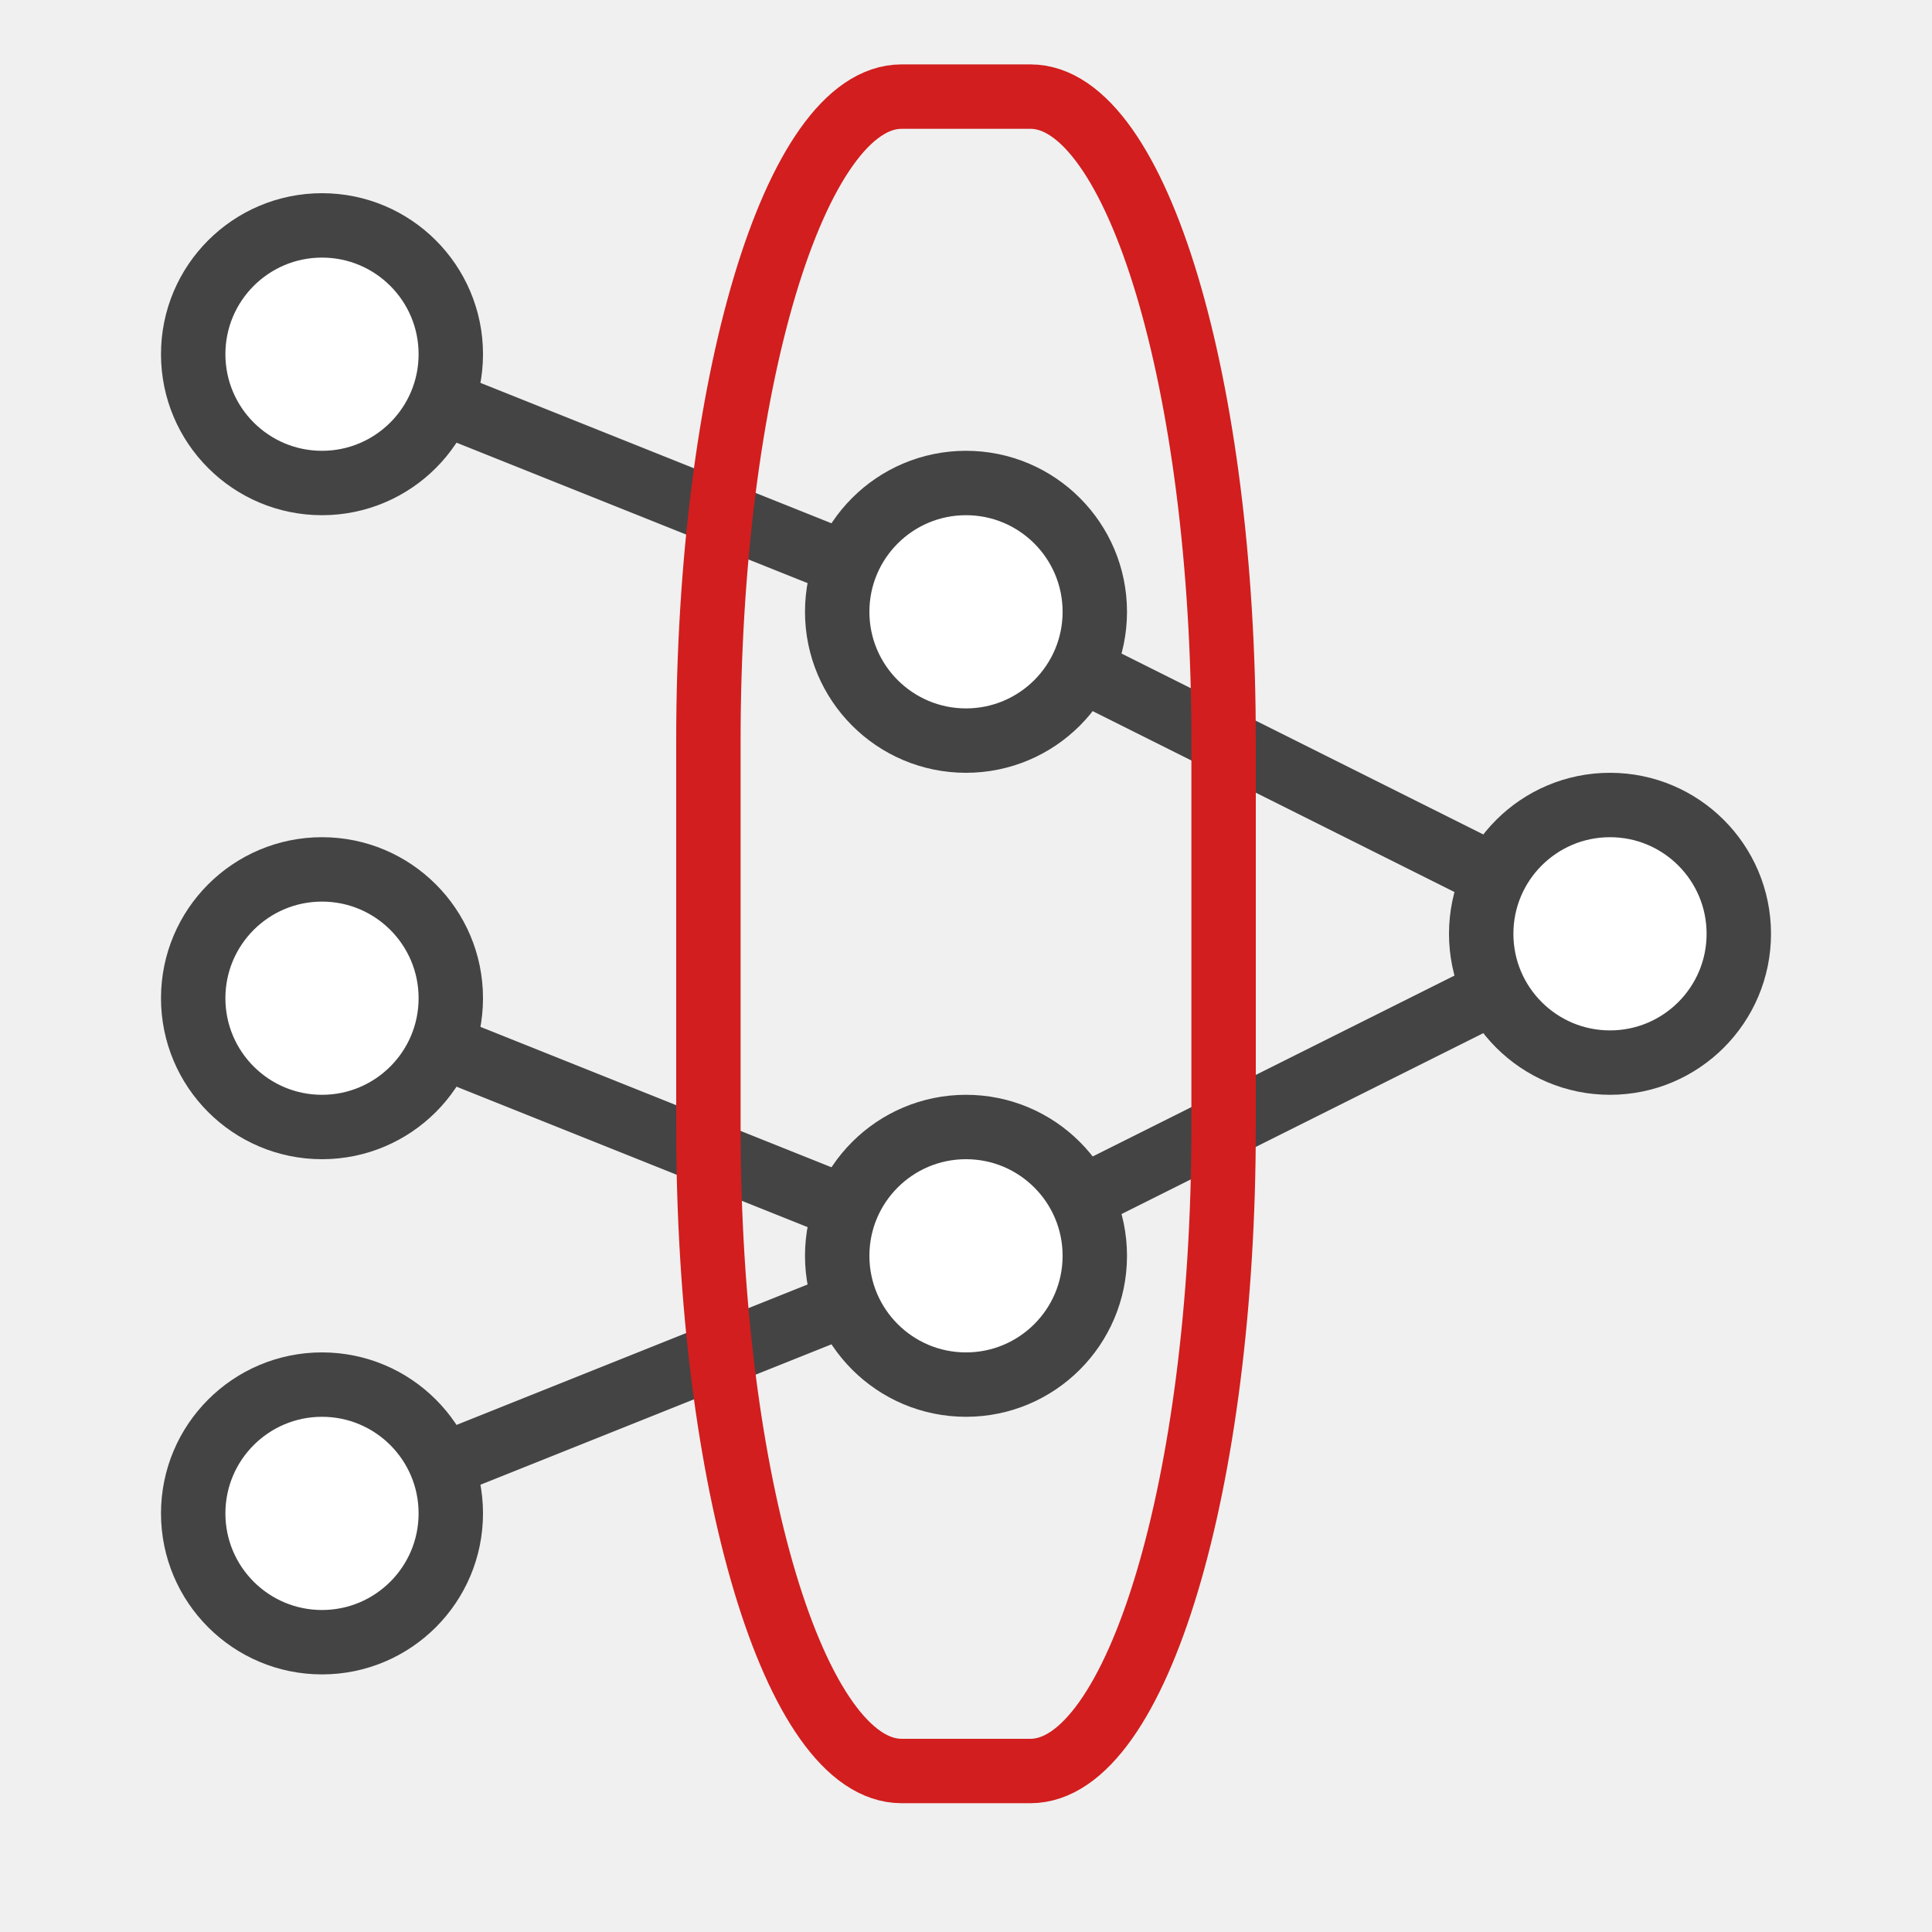
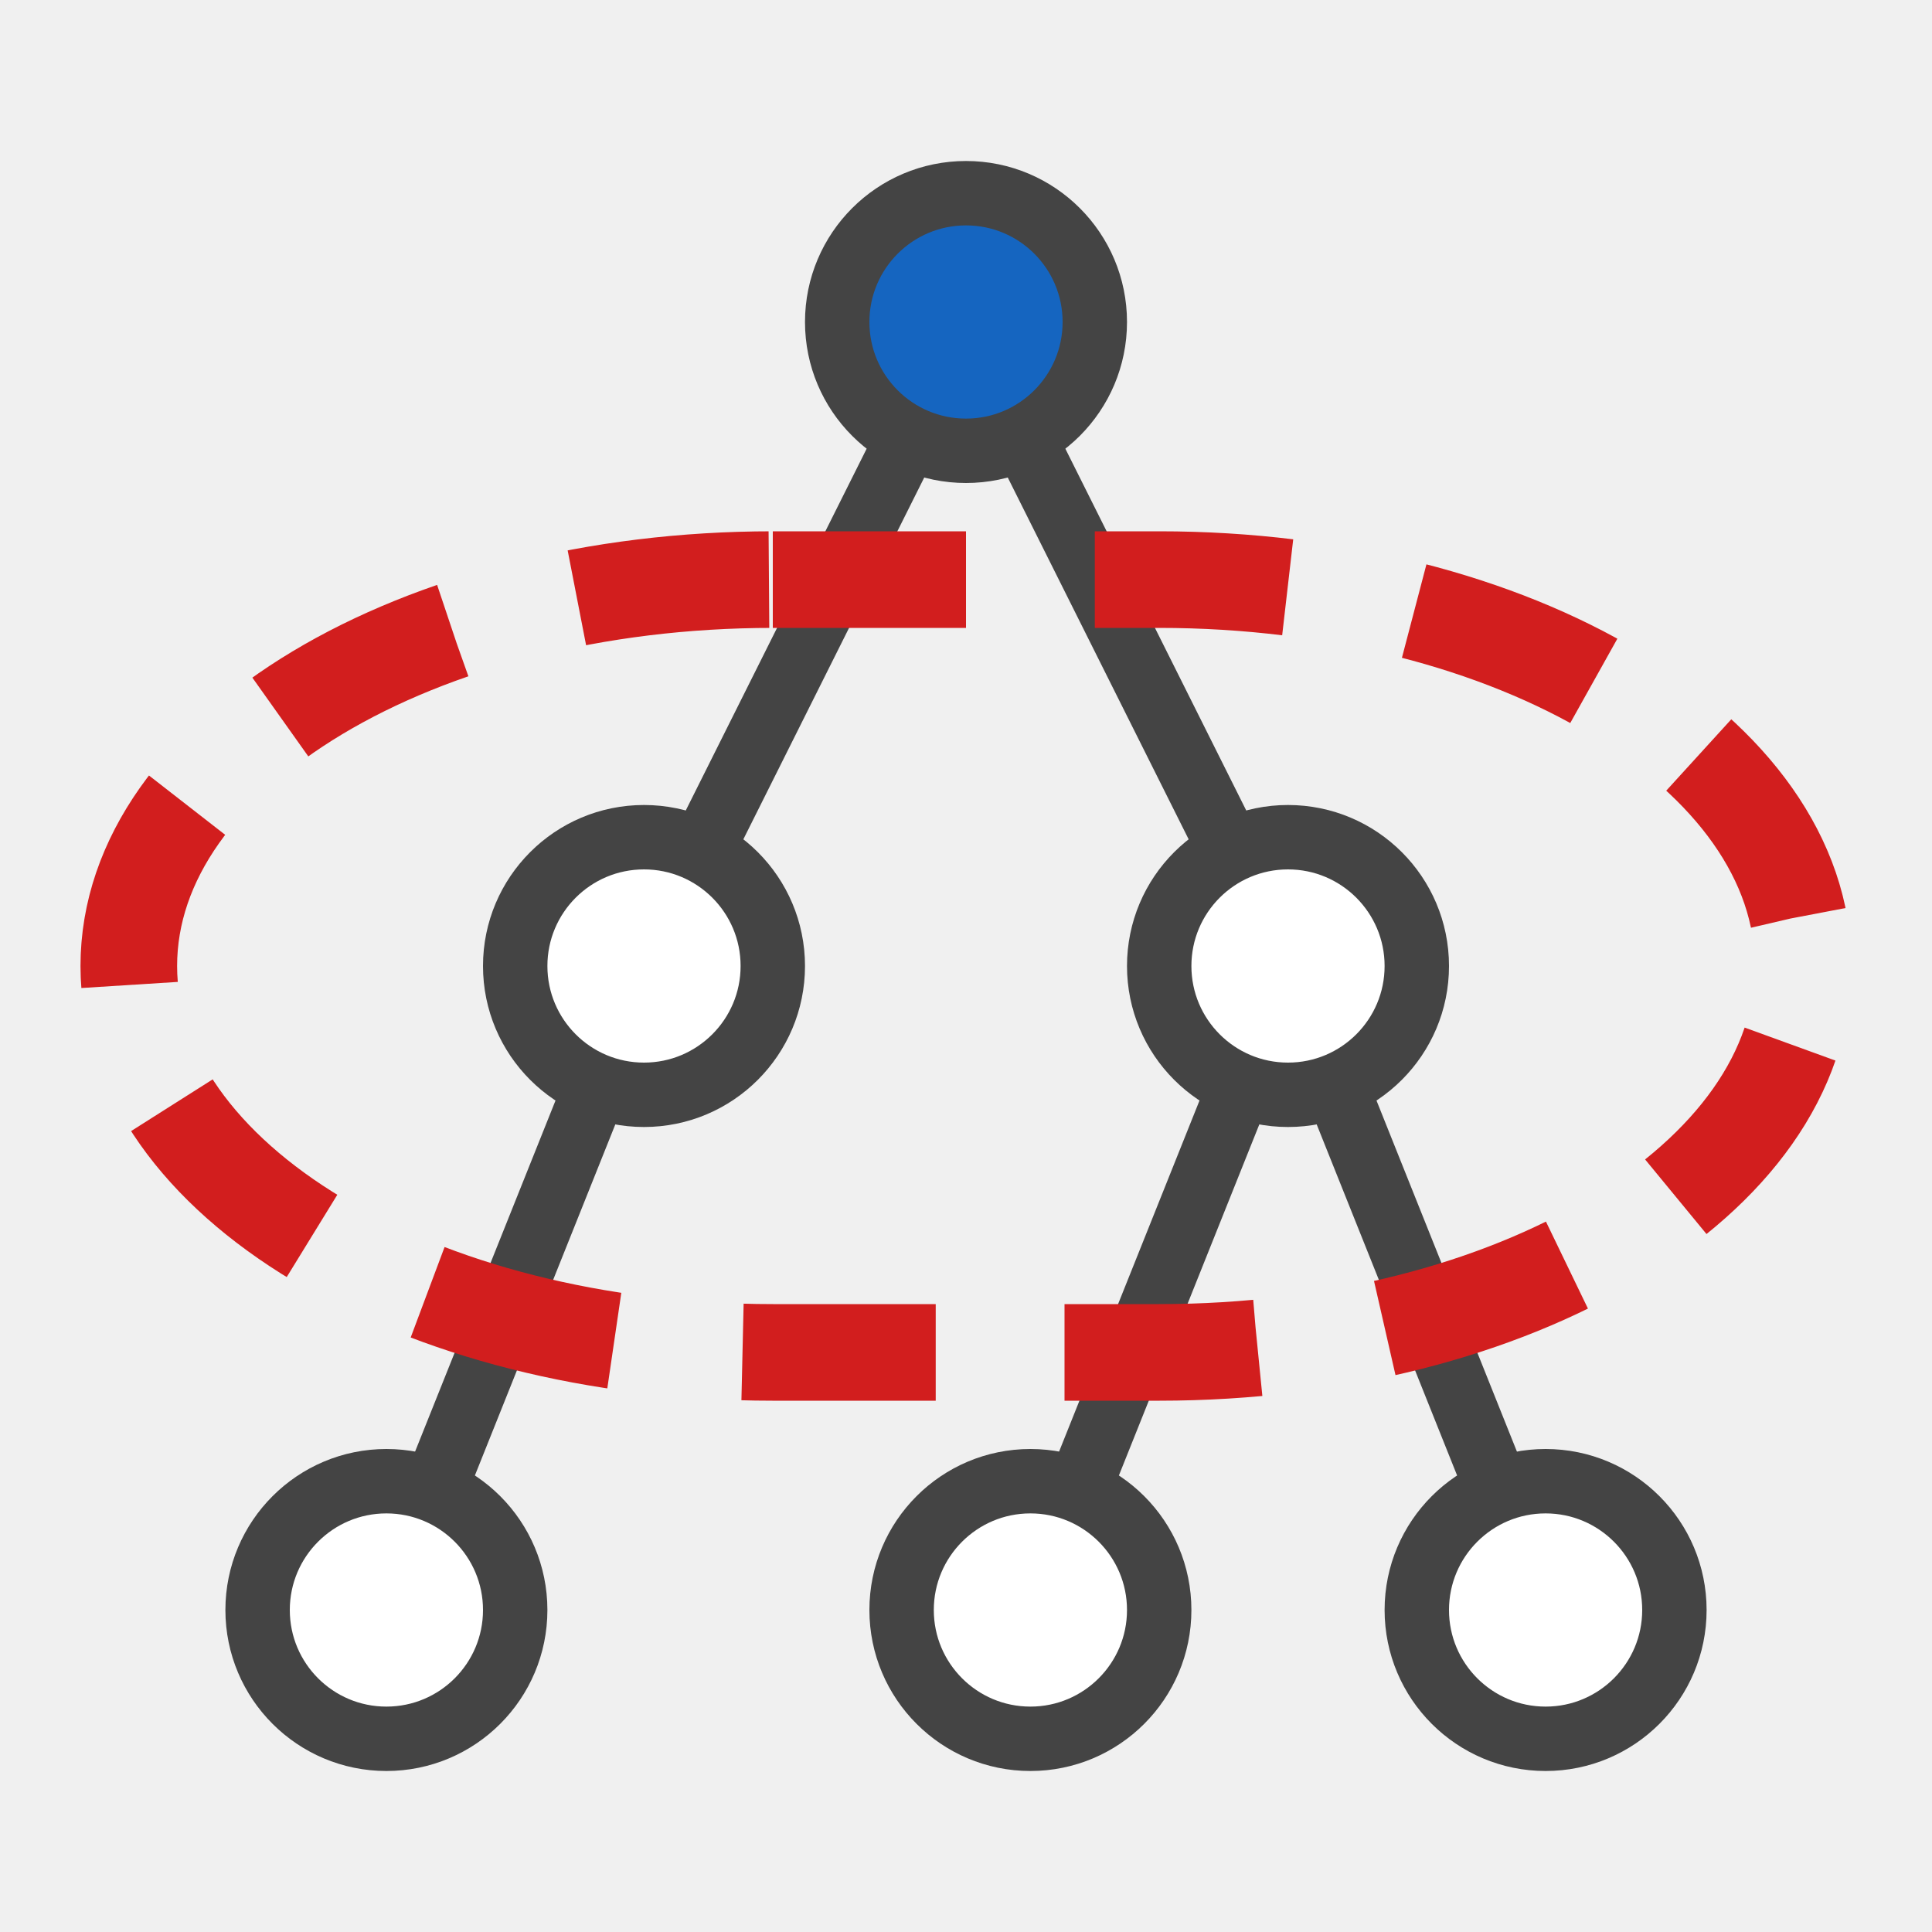
- <svg xmlns="http://www.w3.org/2000/svg" version="1.1" viewBox="-25 -14.5 30 30" style="fill:#FFFFFF;stroke:#444444">
-   <g transform="rotate(90)">
-     <line x1="0" y1="0" x2="-5" y2="10" />
-     <line x1="0" y1="0" x2="5" y2="10" />
-     <line x1="-9" y1="20" x2="-5" y2="10" />
-     <line x1="1" y1="20" x2="5" y2="10" />
-     <line x1="9" y1="20" x2="5" y2="10" />
-     <circle cx="0" cy="0" r="2" />
-     <circle cx="-5" cy="10" r="2" />
-     <circle cx="5" cy="10" r="2" />
-     <circle cx="-9" cy="20" r="2" />
-     <circle cx="1" cy="20" r="2" />
-     <circle cx="9" cy="20" r="2" />
-     <rect x="-13" y="6" width="26" height="8" rx="10" ry="3" fill="none" stroke="#D21E1E" />
-   </g>
+ <svg xmlns="http://www.w3.org/2000/svg" version="1.1" viewBox="-15 -5 30 30" style="fill:#FFFFFF;stroke:#444444">
+   <line x1="0" y1="0" x2="-5" y2="10" />
+   <line x1="0" y1="0" x2="5" y2="10" />
+   <line x1="-9" y1="20" x2="-5" y2="10" />
+   <line x1="1" y1="20" x2="5" y2="10" />
+   <line x1="9" y1="20" x2="5" y2="10" />
+   <circle cx="0" cy="0" r="2" fill="#1565c0" />
+   <circle cx="-5" cy="10" r="2" />
+   <circle cx="5" cy="10" r="2" />
+   <circle cx="-9" cy="20" r="2" />
+   <circle cx="1" cy="20" r="2" />
+   <circle cx="9" cy="20" r="2" />
+   <rect x="-13" y="4" width="26" height="12" rx="10" ry="10" fill="none" stroke="#D21E1E" stroke-dasharray="3 2" stroke-width="1.5" />
</svg>
